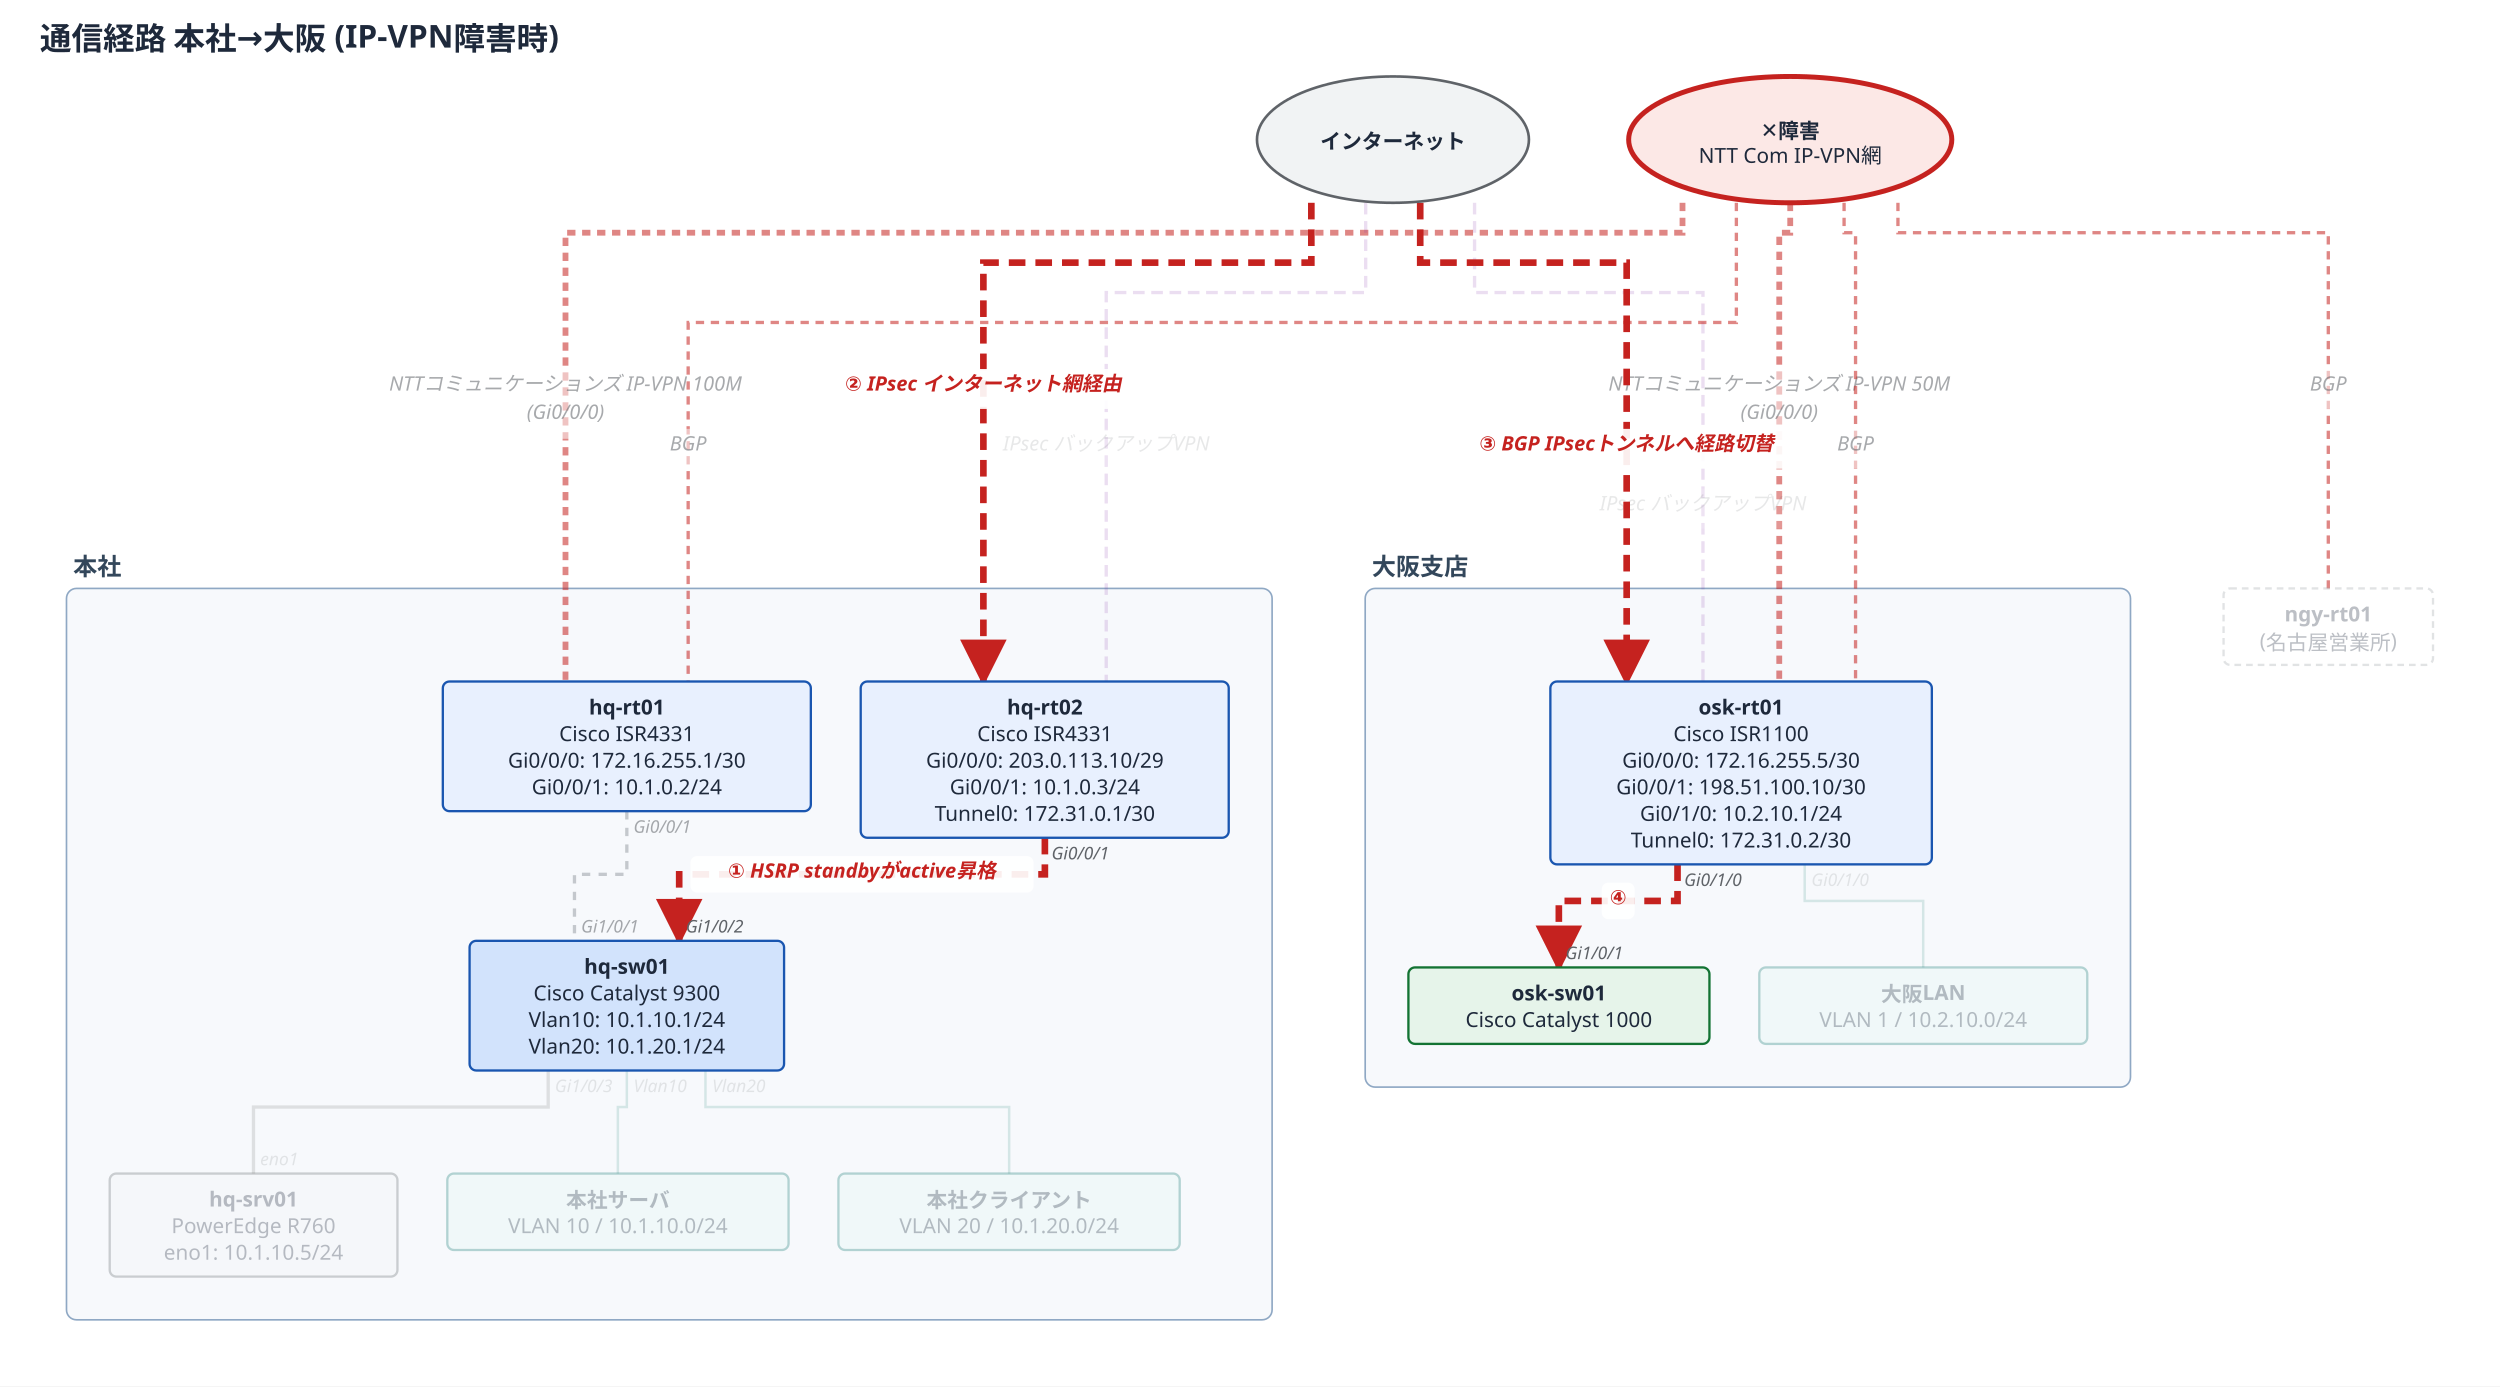
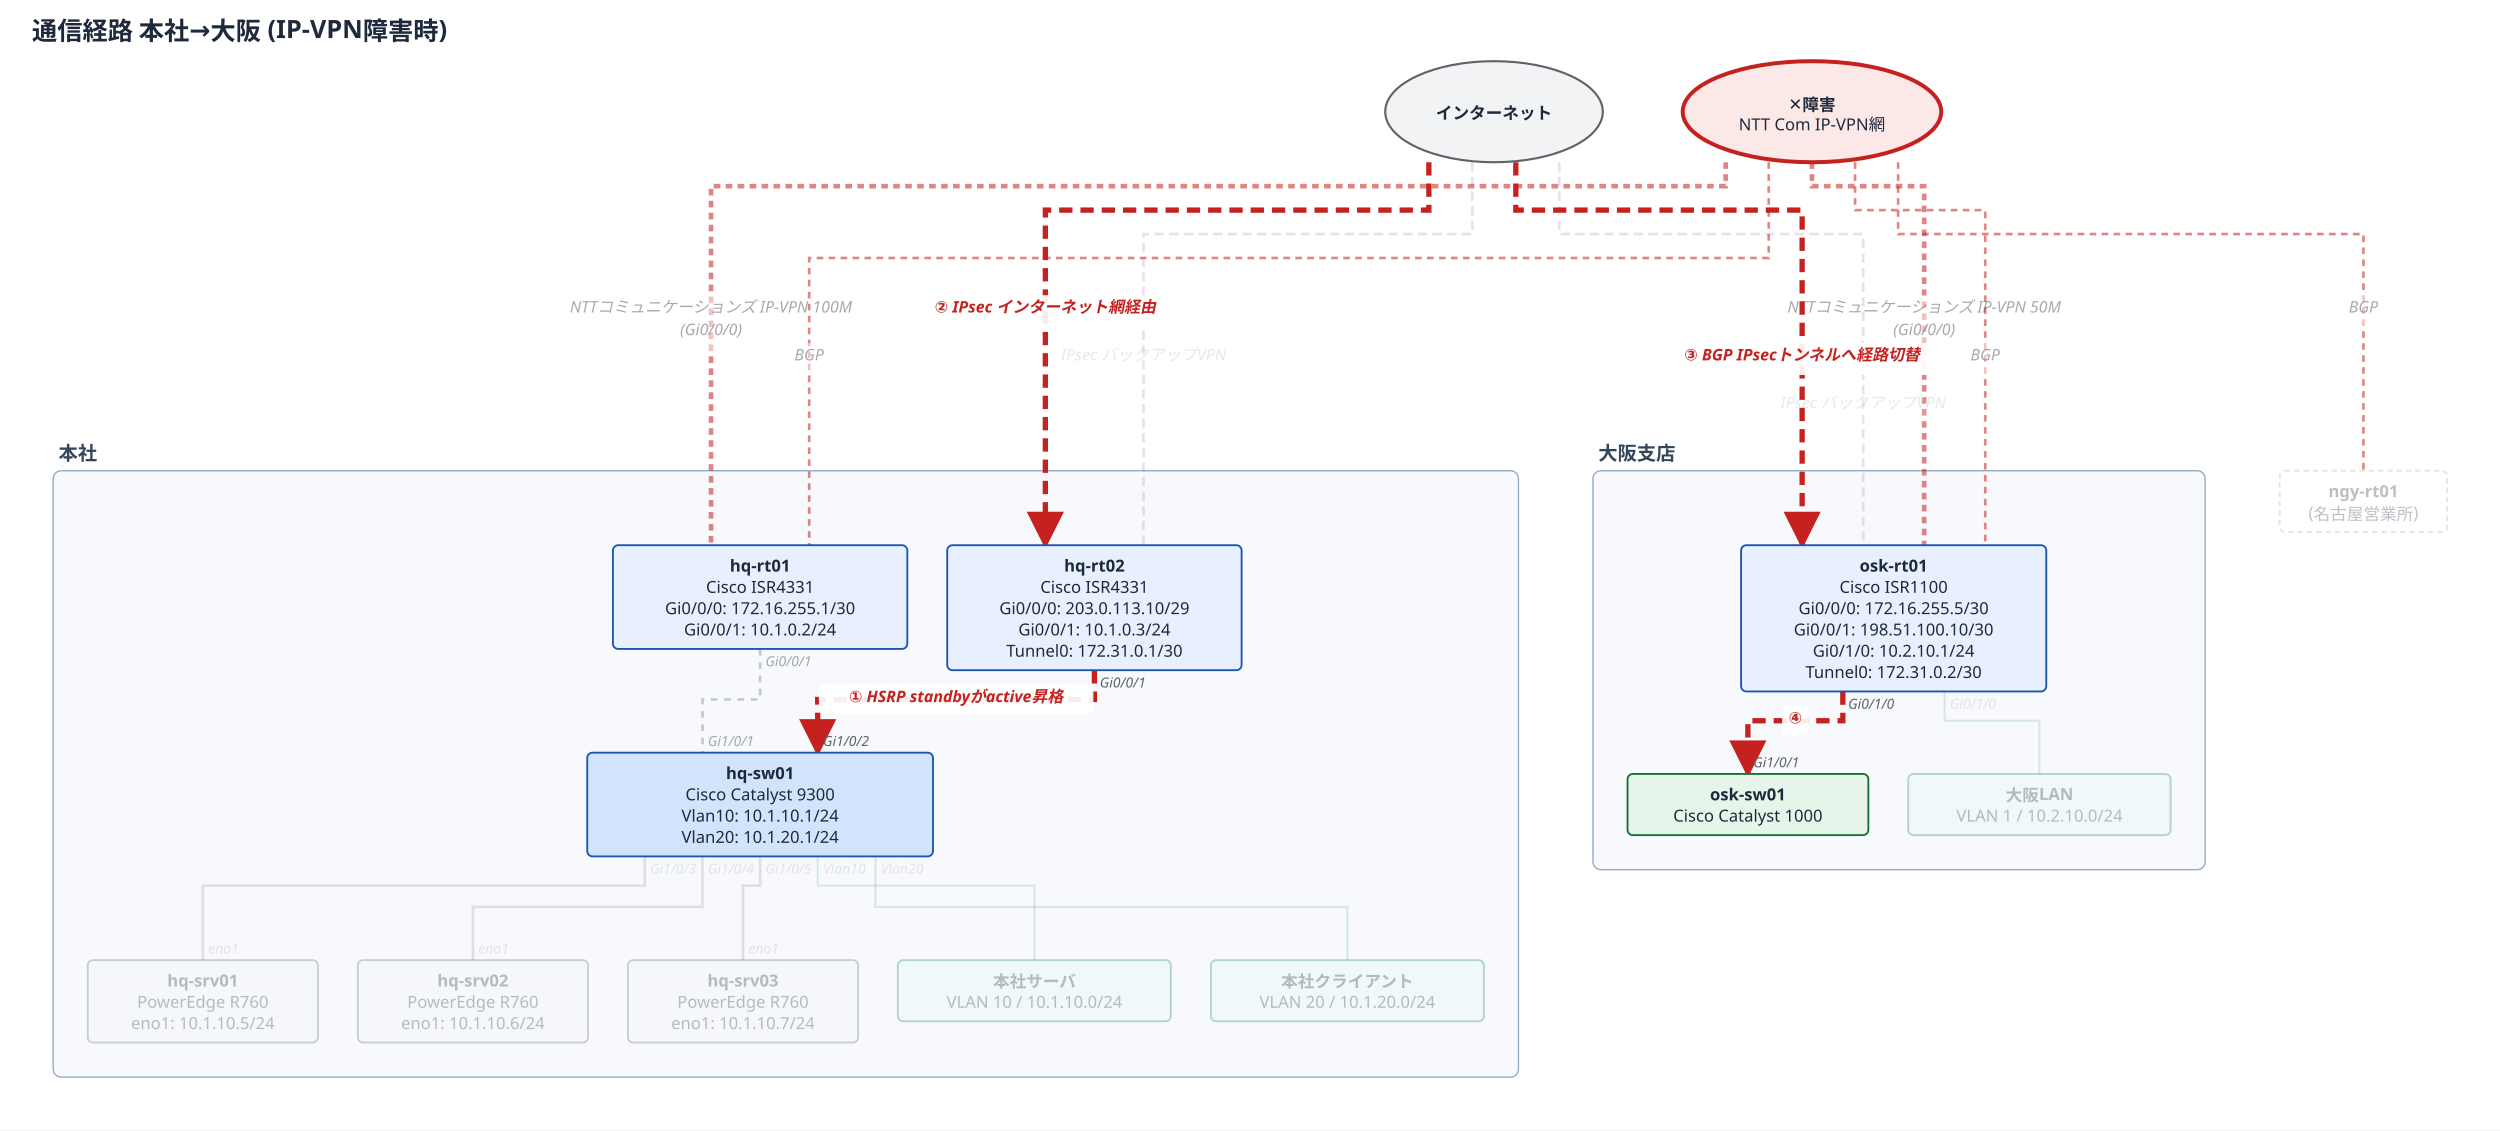
- <svg xmlns="http://www.w3.org/2000/svg" width="1504" height="834" viewBox="0 0 1504 834" font-family="'Segoe UI','Hiragino Sans','Noto Sans JP',Meiryo,sans-serif">
+ <svg xmlns="http://www.w3.org/2000/svg" width="1880" height="850" viewBox="0 0 1880 850" font-family="'Segoe UI','Hiragino Sans','Noto Sans JP',Meiryo,sans-serif">
  <defs>
    <marker id="arrow-c5221f" viewBox="0 0 10 10" refX="9" refY="5" markerWidth="7" markerHeight="7" orient="auto-start-reverse">
      <path d="M 0 0 L 10 5 L 0 10 z" fill="#c5221f" />
    </marker>
  </defs>
  <rect width="100%" height="100%" fill="#ffffff" />
  <text x="24" y="30" font-size="19" font-weight="700" fill="#1e293b">通信経路 本社→大阪 (IP-VPN障害時)</text>
-   <rect x="40.0" y="354.0" width="725.3" height="440.0" rx="6" fill="#f7f9fc" stroke="#8fa8c4" />
+   <rect x="40.0" y="354.0" width="1101.9" height="456.0" rx="6" fill="#f7f9fc" stroke="#8fa8c4" />
  <text x="44.0" y="346.0" font-size="14.5" font-weight="600" fill="#33475b">本社</text>
-   <rect x="821.3" y="354.0" width="460.4" height="300.0" rx="6" fill="#f7f9fc" stroke="#8fa8c4" />
-   <text x="825.3" y="346.0" font-size="14.5" font-weight="600" fill="#33475b">大阪支店</text>
-   <polyline points="377.1,488.0 377.1,526.0 345.6,526.0 345.6,566.0" fill="none" stroke="#9aa0a6" stroke-width="2.0" opacity="0.55" stroke-dasharray="5 5" />
-   <text x="381.1" y="501.0" font-size="10.5" font-style="italic" fill="#5f6368" opacity="0.55">Gi0/0/1</text>
-   <text x="349.6" y="561.0" font-size="10.5" font-style="italic" fill="#5f6368" opacity="0.55">Gi1/0/1</text>
-   <polyline points="329.8,644.0 329.8,666.0 152.5,666.0 152.5,706.0" fill="none" stroke="#4a4a4a" stroke-width="2.0" opacity="0.15" />
-   <text x="333.8" y="657.0" font-size="10.5" font-style="italic" fill="#5f6368" opacity="0.15">Gi1/0/3</text>
-   <text x="156.5" y="701.0" font-size="10.5" font-style="italic" fill="#5f6368" opacity="0.15">eno1</text>
-   <polyline points="377.1,644.0 377.1,666.0 371.7,666.0 371.7,706.0" fill="none" stroke="#0f766e" stroke-width="1.5" opacity="0.15" />
-   <text x="381.1" y="657.0" font-size="10.5" font-style="italic" fill="#5f6368" opacity="0.15">Vlan10</text>
-   <polyline points="424.4,644.0 424.4,666.0 607.1,666.0 607.1,706.0" fill="none" stroke="#0f766e" stroke-width="1.5" opacity="0.15" />
-   <text x="428.4" y="657.0" font-size="10.5" font-style="italic" fill="#5f6368" opacity="0.15">Vlan20</text>
-   <polyline points="1085.7,520.0 1085.7,542.0 1157.0,542.0 1157.0,582.0" fill="none" stroke="#0f766e" stroke-width="1.5" opacity="0.15" />
-   <text x="1089.7" y="533.0" font-size="10.5" font-style="italic" fill="#5f6368" opacity="0.15">Gi0/1/0</text>
-   <polyline points="1012.2,122.0 1012.2,140.0 340.2,140.0 340.2,410.0" fill="none" stroke="#c5221f" stroke-width="3.5" opacity="0.55" stroke-dasharray="5 4" />
-   <rect x="210.5" y="222.0" width="259.5" height="42.0" rx="4" fill="#ffffff" fill-opacity="0.92" opacity="0.55" />
-   <text x="340.2" y="235.0" text-anchor="middle" font-size="12" font-style="italic" font-weight="400" fill="#5f6368" opacity="0.55">NTTコミュニケーションズ IP-VPN 100M</text>
-   <text x="340.2" y="252.0" text-anchor="middle" font-size="12" font-style="italic" font-weight="400" fill="#5f6368" opacity="0.55">(Gi0/0/0)</text>
-   <polyline points="1077.0,122.0 1077.0,140.0 1070.4,140.0 1070.4,410.0" fill="none" stroke="#c5221f" stroke-width="3.5" opacity="0.55" stroke-dasharray="5 4" />
-   <rect x="944.5" y="222.0" width="251.8" height="42.0" rx="4" fill="#ffffff" fill-opacity="0.92" opacity="0.55" />
-   <text x="1070.4" y="235.0" text-anchor="middle" font-size="12" font-style="italic" font-weight="400" fill="#5f6368" opacity="0.55">NTTコミュニケーションズ IP-VPN 50M</text>
-   <text x="1070.4" y="252.0" text-anchor="middle" font-size="12" font-style="italic" font-weight="400" fill="#5f6368" opacity="0.55">(Gi0/0/0)</text>
-   <polyline points="821.6,122.0 821.6,176.0 665.5,176.0 665.5,410.0" fill="none" stroke="#7b1fa2" stroke-width="2.0" opacity="0.15" stroke-dasharray="7 4" />
-   <rect x="585.2" y="258.0" width="160.5" height="24.0" rx="4" fill="#ffffff" fill-opacity="0.92" opacity="0.15" />
-   <text x="665.5" y="271.0" text-anchor="middle" font-size="12" font-style="italic" font-weight="400" fill="#5f6368" opacity="0.15">IPsec バックアップVPN</text>
-   <polyline points="887.1,122.0 887.1,176.0 1024.5,176.0 1024.5,410.0" fill="none" stroke="#7b1fa2" stroke-width="2.0" opacity="0.15" stroke-dasharray="7 4" />
-   <rect x="944.2" y="294.0" width="160.5" height="24.0" rx="4" fill="#ffffff" fill-opacity="0.92" opacity="0.15" />
-   <text x="1024.5" y="307.0" text-anchor="middle" font-size="12" font-style="italic" font-weight="400" fill="#5f6368" opacity="0.15">IPsec バックアップVPN</text>
-   <polyline points="1044.6,122.0 1044.6,194.0 414.0,194.0 414.0,410.0" fill="none" stroke="#c5221f" stroke-width="2.0" opacity="0.55" stroke-dasharray="5 4" />
-   <rect x="396.4" y="258.0" width="35.2" height="24.0" rx="4" fill="#ffffff" fill-opacity="0.92" opacity="0.55" />
-   <text x="414.0" y="271.0" text-anchor="middle" font-size="12" font-style="italic" font-weight="400" fill="#5f6368" opacity="0.55">BGP</text>
-   <polyline points="1109.4,122.0 1109.4,140.0 1116.3,140.0 1116.3,410.0" fill="none" stroke="#c5221f" stroke-width="2.0" opacity="0.55" stroke-dasharray="5 4" />
-   <rect x="1098.7" y="258.0" width="35.2" height="24.0" rx="4" fill="#ffffff" fill-opacity="0.92" opacity="0.55" />
-   <text x="1116.3" y="271.0" text-anchor="middle" font-size="12" font-style="italic" font-weight="400" fill="#5f6368" opacity="0.55">BGP</text>
-   <polyline points="1141.8,122.0 1141.8,140.0 1400.7,140.0 1400.7,354.0" fill="none" stroke="#c5221f" stroke-width="2.0" opacity="0.55" stroke-dasharray="5 4" />
-   <rect x="1383.1" y="222.0" width="35.2" height="24.0" rx="4" fill="#ffffff" fill-opacity="0.92" opacity="0.55" />
-   <text x="1400.7" y="235.0" text-anchor="middle" font-size="12" font-style="italic" font-weight="400" fill="#5f6368" opacity="0.55">BGP</text>
-   <polyline points="628.6,504.0 628.6,526.0 408.6,526.0 408.6,566.0" fill="none" stroke="#c5221f" stroke-width="4.0" opacity="1.0" stroke-dasharray="10 6" marker-end="url(#arrow-c5221f)">
+   <rect x="1197.9" y="354.0" width="460.4" height="300.0" rx="6" fill="#f7f9fc" stroke="#8fa8c4" />
+   <text x="1201.9" y="346.0" font-size="14.5" font-weight="600" fill="#33475b">大阪支店</text>
+   <polyline points="571.6,488.0 571.6,526.0 528.3,526.0 528.3,566.0" fill="none" stroke="#9aa0a6" stroke-width="2.0" opacity="0.55" stroke-dasharray="5 5" />
+   <text x="575.6" y="501.0" font-size="10.5" font-style="italic" fill="#5f6368" opacity="0.55">Gi0/0/1</text>
+   <text x="532.3" y="561.0" font-size="10.5" font-style="italic" fill="#5f6368" opacity="0.55">Gi1/0/1</text>
+   <polyline points="484.9,644.0 484.9,666.0 152.5,666.0 152.5,722.0" fill="none" stroke="#4a4a4a" stroke-width="2.0" opacity="0.15" />
+   <text x="488.9" y="657.0" font-size="10.5" font-style="italic" fill="#5f6368" opacity="0.15">Gi1/0/3</text>
+   <text x="156.5" y="717.0" font-size="10.5" font-style="italic" fill="#5f6368" opacity="0.15">eno1</text>
+   <polyline points="528.3,644.0 528.3,682.0 355.6,682.0 355.6,722.0" fill="none" stroke="#4a4a4a" stroke-width="2.0" opacity="0.15" />
+   <text x="532.3" y="657.0" font-size="10.5" font-style="italic" fill="#5f6368" opacity="0.15">Gi1/0/4</text>
+   <text x="359.6" y="717.0" font-size="10.5" font-style="italic" fill="#5f6368" opacity="0.15">eno1</text>
+   <polyline points="571.6,644.0 571.6,666.0 558.7,666.0 558.7,722.0" fill="none" stroke="#4a4a4a" stroke-width="2.0" opacity="0.15" />
+   <text x="575.6" y="657.0" font-size="10.5" font-style="italic" fill="#5f6368" opacity="0.15">Gi1/0/5</text>
+   <text x="562.7" y="717.0" font-size="10.5" font-style="italic" fill="#5f6368" opacity="0.15">eno1</text>
+   <polyline points="614.9,644.0 614.9,666.0 777.9,666.0 777.9,722.0" fill="none" stroke="#0f766e" stroke-width="1.5" opacity="0.15" />
+   <text x="618.9" y="657.0" font-size="10.5" font-style="italic" fill="#5f6368" opacity="0.15">Vlan10</text>
+   <polyline points="658.3,644.0 658.3,682.0 1013.2,682.0 1013.2,722.0" fill="none" stroke="#0f766e" stroke-width="1.5" opacity="0.15" />
+   <text x="662.3" y="657.0" font-size="10.5" font-style="italic" fill="#5f6368" opacity="0.15">Vlan20</text>
+   <polyline points="1462.3,520.0 1462.3,542.0 1533.6,542.0 1533.6,582.0" fill="none" stroke="#0f766e" stroke-width="1.5" opacity="0.15" />
+   <text x="1466.3" y="533.0" font-size="10.5" font-style="italic" fill="#5f6368" opacity="0.15">Gi0/1/0</text>
+   <polyline points="1297.7,122.0 1297.7,140.0 534.7,140.0 534.7,410.0" fill="none" stroke="#c5221f" stroke-width="3.5" opacity="0.55" stroke-dasharray="5 4" />
+   <rect x="404.9" y="222.0" width="259.5" height="42.0" rx="4" fill="#ffffff" fill-opacity="0.92" opacity="0.55" />
+   <text x="534.7" y="235.0" text-anchor="middle" font-size="12" font-style="italic" font-weight="400" fill="#5f6368" opacity="0.55">NTTコミュニケーションズ IP-VPN 100M</text>
+   <text x="534.7" y="252.0" text-anchor="middle" font-size="12" font-style="italic" font-weight="400" fill="#5f6368" opacity="0.55">(Gi0/0/0)</text>
+   <polyline points="1362.6,122.0 1362.6,140.0 1447.0,140.0 1447.0,410.0" fill="none" stroke="#c5221f" stroke-width="3.5" opacity="0.55" stroke-dasharray="5 4" />
+   <rect x="1321.1" y="222.0" width="251.8" height="42.0" rx="4" fill="#ffffff" fill-opacity="0.92" opacity="0.55" />
+   <text x="1447.0" y="235.0" text-anchor="middle" font-size="12" font-style="italic" font-weight="400" fill="#5f6368" opacity="0.55">NTTコミュニケーションズ IP-VPN 50M</text>
+   <text x="1447.0" y="252.0" text-anchor="middle" font-size="12" font-style="italic" font-weight="400" fill="#5f6368" opacity="0.55">(Gi0/0/0)</text>
+   <polyline points="1107.2,122.0 1107.2,176.0 859.9,176.0 859.9,410.0" fill="none" stroke="#7b1fa2" stroke-width="2.0" opacity="0.15" stroke-dasharray="7 4" />
+   <rect x="779.7" y="258.0" width="160.5" height="24.0" rx="4" fill="#ffffff" fill-opacity="0.92" opacity="0.15" />
+   <text x="859.9" y="271.0" text-anchor="middle" font-size="12" font-style="italic" font-weight="400" fill="#5f6368" opacity="0.15">IPsec バックアップVPN</text>
+   <polyline points="1172.6,122.0 1172.6,176.0 1401.1,176.0 1401.1,410.0" fill="none" stroke="#7b1fa2" stroke-width="2.0" opacity="0.15" stroke-dasharray="7 4" />
+   <rect x="1320.8" y="294.0" width="160.5" height="24.0" rx="4" fill="#ffffff" fill-opacity="0.92" opacity="0.15" />
+   <text x="1401.1" y="307.0" text-anchor="middle" font-size="12" font-style="italic" font-weight="400" fill="#5f6368" opacity="0.15">IPsec バックアップVPN</text>
+   <polyline points="1330.1,122.0 1330.1,194.0 608.5,194.0 608.5,410.0" fill="none" stroke="#c5221f" stroke-width="2.0" opacity="0.55" stroke-dasharray="5 4" />
+   <rect x="590.9" y="258.0" width="35.2" height="24.0" rx="4" fill="#ffffff" fill-opacity="0.92" opacity="0.55" />
+   <text x="608.5" y="271.0" text-anchor="middle" font-size="12" font-style="italic" font-weight="400" fill="#5f6368" opacity="0.55">BGP</text>
+   <polyline points="1395.0,122.0 1395.0,158.0 1492.9,158.0 1492.9,410.0" fill="none" stroke="#c5221f" stroke-width="2.0" opacity="0.55" stroke-dasharray="5 4" />
+   <rect x="1475.3" y="258.0" width="35.2" height="24.0" rx="4" fill="#ffffff" fill-opacity="0.92" opacity="0.55" />
+   <text x="1492.9" y="271.0" text-anchor="middle" font-size="12" font-style="italic" font-weight="400" fill="#5f6368" opacity="0.55">BGP</text>
+   <polyline points="1427.4,122.0 1427.4,176.0 1777.3,176.0 1777.3,354.0" fill="none" stroke="#c5221f" stroke-width="2.0" opacity="0.55" stroke-dasharray="5 4" />
+   <rect x="1759.7" y="222.0" width="35.2" height="24.0" rx="4" fill="#ffffff" fill-opacity="0.92" opacity="0.55" />
+   <text x="1777.3" y="235.0" text-anchor="middle" font-size="12" font-style="italic" font-weight="400" fill="#5f6368" opacity="0.55">BGP</text>
+   <polyline points="823.0,504.0 823.0,526.0 614.9,526.0 614.9,566.0" fill="none" stroke="#c5221f" stroke-width="4.0" opacity="1.0" stroke-dasharray="10 6" marker-end="url(#arrow-c5221f)">
    <animate attributeName="stroke-dashoffset" from="32" to="0" dur="1.2s" repeatCount="indefinite" />
  </polyline>
-   <text x="632.6" y="517.0" font-size="10.5" font-style="italic" fill="#5f6368" opacity="1.0">Gi0/0/1</text>
-   <text x="412.6" y="561.0" font-size="10.5" font-style="italic" fill="#5f6368" opacity="1.0">Gi1/0/2</text>
-   <rect x="415.4" y="515.0" width="206.4" height="22.0" rx="4" fill="#ffffff" fill-opacity="0.92" opacity="1.0" />
-   <text x="518.6" y="528.0" text-anchor="middle" font-size="12" font-style="italic" font-weight="600" fill="#c5221f" opacity="1.0">① HSRP standbyがactive昇格</text>
-   <polyline points="1009.2,520.0 1009.2,542.0 937.8,542.0 937.8,582.0" fill="none" stroke="#c5221f" stroke-width="4.0" opacity="1.0" stroke-dasharray="10 6" marker-end="url(#arrow-c5221f)">
+   <text x="827.0" y="517.0" font-size="10.5" font-style="italic" fill="#5f6368" opacity="1.0">Gi0/0/1</text>
+   <text x="618.9" y="561.0" font-size="10.5" font-style="italic" fill="#5f6368" opacity="1.0">Gi1/0/2</text>
+   <rect x="615.8" y="515.0" width="206.4" height="22.0" rx="4" fill="#ffffff" fill-opacity="0.92" opacity="1.0" />
+   <text x="719.0" y="528.0" text-anchor="middle" font-size="12" font-style="italic" font-weight="600" fill="#c5221f" opacity="1.0">① HSRP standbyがactive昇格</text>
+   <polyline points="1385.8,520.0 1385.8,542.0 1314.4,542.0 1314.4,582.0" fill="none" stroke="#c5221f" stroke-width="4.0" opacity="1.0" stroke-dasharray="10 6" marker-end="url(#arrow-c5221f)">
    <animate attributeName="stroke-dashoffset" from="32" to="0" dur="1.2s" repeatCount="indefinite" />
  </polyline>
-   <text x="1013.2" y="533.0" font-size="10.5" font-style="italic" fill="#5f6368" opacity="1.0">Gi0/1/0</text>
-   <text x="941.8" y="577.0" font-size="10.5" font-style="italic" fill="#5f6368" opacity="1.0">Gi1/0/1</text>
-   <rect x="963.6" y="531.0" width="19.8" height="22.0" rx="4" fill="#ffffff" fill-opacity="0.92" opacity="1.0" />
-   <text x="973.5" y="544.0" text-anchor="middle" font-size="12" font-style="italic" font-weight="600" fill="#c5221f" opacity="1.0">④</text>
-   <polyline points="788.9,122.0 788.9,158.0 591.6,158.0 591.6,410.0" fill="none" stroke="#c5221f" stroke-width="4.0" opacity="1.0" stroke-dasharray="10 6" marker-end="url(#arrow-c5221f)">
+   <text x="1389.8" y="533.0" font-size="10.5" font-style="italic" fill="#5f6368" opacity="1.0">Gi0/1/0</text>
+   <text x="1318.4" y="577.0" font-size="10.5" font-style="italic" fill="#5f6368" opacity="1.0">Gi1/0/1</text>
+   <rect x="1340.2" y="531.0" width="19.8" height="22.0" rx="4" fill="#ffffff" fill-opacity="0.92" opacity="1.0" />
+   <text x="1350.1" y="544.0" text-anchor="middle" font-size="12" font-style="italic" font-weight="600" fill="#c5221f" opacity="1.0">④</text>
+   <polyline points="1074.5,122.0 1074.5,158.0 786.1,158.0 786.1,410.0" fill="none" stroke="#c5221f" stroke-width="4.0" opacity="1.0" stroke-dasharray="10 6" marker-end="url(#arrow-c5221f)">
    <animate attributeName="stroke-dashoffset" from="32" to="0" dur="1.2s" repeatCount="indefinite" />
  </polyline>
-   <rect x="489.0" y="222.0" width="205.2" height="24.0" rx="4" fill="#ffffff" fill-opacity="0.92" opacity="1.0" />
-   <text x="591.6" y="235.0" text-anchor="middle" font-size="12" font-style="italic" font-weight="600" fill="#c5221f" opacity="1.0">② IPsec インターネット網経由</text>
-   <polyline points="854.4,122.0 854.4,158.0 978.6,158.0 978.6,410.0" fill="none" stroke="#c5221f" stroke-width="4.0" opacity="1.0" stroke-dasharray="10 6" marker-end="url(#arrow-c5221f)">
+   <rect x="683.5" y="222.0" width="205.2" height="24.0" rx="4" fill="#ffffff" fill-opacity="0.92" opacity="1.0" />
+   <text x="786.1" y="235.0" text-anchor="middle" font-size="12" font-style="italic" font-weight="600" fill="#c5221f" opacity="1.0">② IPsec インターネット網経由</text>
+   <polyline points="1139.9,122.0 1139.9,158.0 1355.2,158.0 1355.2,410.0" fill="none" stroke="#c5221f" stroke-width="4.0" opacity="1.0" stroke-dasharray="10 6" marker-end="url(#arrow-c5221f)">
    <animate attributeName="stroke-dashoffset" from="32" to="0" dur="1.2s" repeatCount="indefinite" />
  </polyline>
-   <rect x="870.9" y="258.0" width="215.4" height="24.0" rx="4" fill="#ffffff" fill-opacity="0.92" opacity="1.0" />
-   <text x="978.6" y="271.0" text-anchor="middle" font-size="12" font-style="italic" font-weight="600" fill="#c5221f" opacity="1.0">③ BGP IPsecトンネルへ経路切替</text>
-   <ellipse cx="838.0" cy="84.0" rx="81.8" ry="38.0" fill="#f1f3f4" stroke="#5f6368" stroke-width="1.6" />
-   <text x="838.0" y="84.0" text-anchor="middle" dominant-baseline="central" font-size="12.5" font-weight="600" fill="#1e293b">インターネット</text>
-   <ellipse cx="1077.0" cy="84.0" rx="97.2" ry="38.0" fill="#fce8e6" stroke="#c5221f" stroke-width="3" />
-   <text x="1077.0" y="76.0" text-anchor="middle" dominant-baseline="central" font-size="12.5" font-weight="600" fill="#1e293b">✕障害</text>
-   <text x="1077.0" y="92.0" text-anchor="middle" dominant-baseline="central" font-size="12.5" font-weight="400" fill="#1e293b">NTT Com IP-VPN網</text>
-   <rect x="266.4" y="410.0" width="221.4" height="78.0" rx="4" fill="#e8f0fe" stroke="#1a56b0" stroke-width="1.4" />
-   <text x="377.1" y="425.0" text-anchor="middle" dominant-baseline="central" font-size="12.5" font-weight="600" fill="#1e293b">hq-rt01</text>
-   <text x="377.1" y="441.0" text-anchor="middle" dominant-baseline="central" font-size="12.5" font-weight="400" fill="#1e293b">Cisco ISR4331</text>
-   <text x="377.1" y="457.0" text-anchor="middle" dominant-baseline="central" font-size="12.5" font-weight="400" fill="#1e293b">Gi0/0/0: 172.16.255.1/30</text>
-   <text x="377.1" y="473.0" text-anchor="middle" dominant-baseline="central" font-size="12.5" font-weight="400" fill="#1e293b">Gi0/0/1: 10.1.0.2/24</text>
-   <rect x="282.5" y="566.0" width="189.2" height="78.0" rx="4" fill="#d2e3fc" stroke="#1a56b0" stroke-width="1.4" />
-   <text x="377.1" y="581.0" text-anchor="middle" dominant-baseline="central" font-size="12.5" font-weight="600" fill="#1e293b">hq-sw01</text>
-   <text x="377.1" y="597.0" text-anchor="middle" dominant-baseline="central" font-size="12.5" font-weight="400" fill="#1e293b">Cisco Catalyst 9300</text>
-   <text x="377.1" y="613.0" text-anchor="middle" dominant-baseline="central" font-size="12.5" font-weight="400" fill="#1e293b">Vlan10: 10.1.10.1/24</text>
-   <text x="377.1" y="629.0" text-anchor="middle" dominant-baseline="central" font-size="12.5" font-weight="400" fill="#1e293b">Vlan20: 10.1.20.1/24</text>
-   <rect x="517.8" y="410.0" width="221.4" height="94.0" rx="4" fill="#e8f0fe" stroke="#1a56b0" stroke-width="1.4" />
-   <text x="628.6" y="425.0" text-anchor="middle" dominant-baseline="central" font-size="12.5" font-weight="600" fill="#1e293b">hq-rt02</text>
-   <text x="628.6" y="441.0" text-anchor="middle" dominant-baseline="central" font-size="12.5" font-weight="400" fill="#1e293b">Cisco ISR4331</text>
-   <text x="628.6" y="457.0" text-anchor="middle" dominant-baseline="central" font-size="12.5" font-weight="400" fill="#1e293b">Gi0/0/0: 203.0.113.10/29</text>
-   <text x="628.6" y="473.0" text-anchor="middle" dominant-baseline="central" font-size="12.5" font-weight="400" fill="#1e293b">Gi0/0/1: 10.1.0.3/24</text>
-   <text x="628.6" y="489.0" text-anchor="middle" dominant-baseline="central" font-size="12.5" font-weight="400" fill="#1e293b">Tunnel0: 172.31.0.1/30</text>
-   <rect x="66.0" y="706.0" width="173.1" height="62.0" rx="4" fill="#f1f3f4" stroke="#5f6368" stroke-width="1.4" opacity="0.3" />
-   <text x="152.5" y="721.0" text-anchor="middle" dominant-baseline="central" font-size="12.5" font-weight="600" fill="#1e293b" opacity="0.3">hq-srv01</text>
-   <text x="152.5" y="737.0" text-anchor="middle" dominant-baseline="central" font-size="12.5" font-weight="400" fill="#1e293b" opacity="0.3">PowerEdge R760</text>
-   <text x="152.5" y="753.0" text-anchor="middle" dominant-baseline="central" font-size="12.5" font-weight="400" fill="#1e293b" opacity="0.3">eno1: 10.1.10.5/24</text>
-   <rect x="269.1" y="706.0" width="205.3" height="46.0" rx="4" fill="#e2f5f0" stroke="#0f766e" stroke-width="1.4" opacity="0.3" />
-   <text x="371.7" y="721.0" text-anchor="middle" dominant-baseline="central" font-size="12.5" font-weight="600" fill="#1e293b" opacity="0.3">本社サーバ</text>
-   <text x="371.7" y="737.0" text-anchor="middle" dominant-baseline="central" font-size="12.5" font-weight="400" fill="#1e293b" opacity="0.3">VLAN 10 / 10.1.10.0/24</text>
-   <rect x="504.4" y="706.0" width="205.3" height="46.0" rx="4" fill="#e2f5f0" stroke="#0f766e" stroke-width="1.4" opacity="0.3" />
-   <text x="607.1" y="721.0" text-anchor="middle" dominant-baseline="central" font-size="12.5" font-weight="600" fill="#1e293b" opacity="0.3">本社クライアント</text>
-   <text x="607.1" y="737.0" text-anchor="middle" dominant-baseline="central" font-size="12.5" font-weight="400" fill="#1e293b" opacity="0.3">VLAN 20 / 10.1.20.0/24</text>
-   <rect x="932.7" y="410.0" width="229.5" height="110.0" rx="4" fill="#e8f0fe" stroke="#1a56b0" stroke-width="1.4" />
-   <text x="1047.4" y="425.0" text-anchor="middle" dominant-baseline="central" font-size="12.5" font-weight="600" fill="#1e293b">osk-rt01</text>
-   <text x="1047.4" y="441.0" text-anchor="middle" dominant-baseline="central" font-size="12.5" font-weight="400" fill="#1e293b">Cisco ISR1100</text>
-   <text x="1047.4" y="457.0" text-anchor="middle" dominant-baseline="central" font-size="12.5" font-weight="400" fill="#1e293b">Gi0/0/0: 172.16.255.5/30</text>
-   <text x="1047.4" y="473.0" text-anchor="middle" dominant-baseline="central" font-size="12.5" font-weight="400" fill="#1e293b">Gi0/0/1: 198.51.100.10/30</text>
-   <text x="1047.4" y="489.0" text-anchor="middle" dominant-baseline="central" font-size="12.5" font-weight="400" fill="#1e293b">Gi0/1/0: 10.2.10.1/24</text>
-   <text x="1047.4" y="505.0" text-anchor="middle" dominant-baseline="central" font-size="12.5" font-weight="400" fill="#1e293b">Tunnel0: 172.31.0.2/30</text>
-   <rect x="847.3" y="582.0" width="181.1" height="46.0" rx="4" fill="#e6f4ea" stroke="#137333" stroke-width="1.4" />
-   <text x="937.8" y="597.0" text-anchor="middle" dominant-baseline="central" font-size="12.5" font-weight="600" fill="#1e293b">osk-sw01</text>
-   <text x="937.8" y="613.0" text-anchor="middle" dominant-baseline="central" font-size="12.5" font-weight="400" fill="#1e293b">Cisco Catalyst 1000</text>
-   <rect x="1058.4" y="582.0" width="197.3" height="46.0" rx="4" fill="#e2f5f0" stroke="#0f766e" stroke-width="1.4" opacity="0.3" />
-   <text x="1157.0" y="597.0" text-anchor="middle" dominant-baseline="central" font-size="12.5" font-weight="600" fill="#1e293b" opacity="0.3">大阪LAN</text>
-   <text x="1157.0" y="613.0" text-anchor="middle" dominant-baseline="central" font-size="12.5" font-weight="400" fill="#1e293b" opacity="0.3">VLAN 1 / 10.2.10.0/24</text>
-   <rect x="1337.7" y="354.0" width="126.0" height="46.0" rx="4" fill="#ffffff" stroke="#9aa0a6" stroke-width="1.4" stroke-dasharray="4 3" opacity="0.3" />
-   <text x="1400.7" y="369.0" text-anchor="middle" dominant-baseline="central" font-size="12.5" font-weight="600" fill="#1e293b" opacity="0.3">ngy-rt01</text>
-   <text x="1400.7" y="385.0" text-anchor="middle" dominant-baseline="central" font-size="12.5" font-weight="400" fill="#1e293b" opacity="0.3">(名古屋営業所)</text>
+   <rect x="1247.5" y="258.0" width="215.4" height="24.0" rx="4" fill="#ffffff" fill-opacity="0.92" opacity="1.0" />
+   <text x="1355.2" y="271.0" text-anchor="middle" font-size="12" font-style="italic" font-weight="600" fill="#c5221f" opacity="1.0">③ BGP IPsecトンネルへ経路切替</text>
+   <ellipse cx="1123.5" cy="84.0" rx="81.8" ry="38.0" fill="#f1f3f4" stroke="#5f6368" stroke-width="1.6" />
+   <text x="1123.5" y="84.0" text-anchor="middle" dominant-baseline="central" font-size="12.5" font-weight="600" fill="#1e293b">インターネット</text>
+   <ellipse cx="1362.6" cy="84.0" rx="97.2" ry="38.0" fill="#fce8e6" stroke="#c5221f" stroke-width="3" />
+   <text x="1362.6" y="76.0" text-anchor="middle" dominant-baseline="central" font-size="12.5" font-weight="600" fill="#1e293b">✕障害</text>
+   <text x="1362.6" y="92.0" text-anchor="middle" dominant-baseline="central" font-size="12.5" font-weight="400" fill="#1e293b">NTT Com IP-VPN網</text>
+   <rect x="460.9" y="410.0" width="221.4" height="78.0" rx="4" fill="#e8f0fe" stroke="#1a56b0" stroke-width="1.4" />
+   <text x="571.6" y="425.0" text-anchor="middle" dominant-baseline="central" font-size="12.5" font-weight="600" fill="#1e293b">hq-rt01</text>
+   <text x="571.6" y="441.0" text-anchor="middle" dominant-baseline="central" font-size="12.5" font-weight="400" fill="#1e293b">Cisco ISR4331</text>
+   <text x="571.6" y="457.0" text-anchor="middle" dominant-baseline="central" font-size="12.5" font-weight="400" fill="#1e293b">Gi0/0/0: 172.16.255.1/30</text>
+   <text x="571.6" y="473.0" text-anchor="middle" dominant-baseline="central" font-size="12.5" font-weight="400" fill="#1e293b">Gi0/0/1: 10.1.0.2/24</text>
+   <rect x="441.6" y="566.0" width="260.0" height="78.0" rx="4" fill="#d2e3fc" stroke="#1a56b0" stroke-width="1.4" />
+   <text x="571.6" y="581.0" text-anchor="middle" dominant-baseline="central" font-size="12.5" font-weight="600" fill="#1e293b">hq-sw01</text>
+   <text x="571.6" y="597.0" text-anchor="middle" dominant-baseline="central" font-size="12.5" font-weight="400" fill="#1e293b">Cisco Catalyst 9300</text>
+   <text x="571.6" y="613.0" text-anchor="middle" dominant-baseline="central" font-size="12.5" font-weight="400" fill="#1e293b">Vlan10: 10.1.10.1/24</text>
+   <text x="571.6" y="629.0" text-anchor="middle" dominant-baseline="central" font-size="12.5" font-weight="400" fill="#1e293b">Vlan20: 10.1.20.1/24</text>
+   <rect x="712.3" y="410.0" width="221.4" height="94.0" rx="4" fill="#e8f0fe" stroke="#1a56b0" stroke-width="1.4" />
+   <text x="823.0" y="425.0" text-anchor="middle" dominant-baseline="central" font-size="12.5" font-weight="600" fill="#1e293b">hq-rt02</text>
+   <text x="823.0" y="441.0" text-anchor="middle" dominant-baseline="central" font-size="12.5" font-weight="400" fill="#1e293b">Cisco ISR4331</text>
+   <text x="823.0" y="457.0" text-anchor="middle" dominant-baseline="central" font-size="12.5" font-weight="400" fill="#1e293b">Gi0/0/0: 203.0.113.10/29</text>
+   <text x="823.0" y="473.0" text-anchor="middle" dominant-baseline="central" font-size="12.5" font-weight="400" fill="#1e293b">Gi0/0/1: 10.1.0.3/24</text>
+   <text x="823.0" y="489.0" text-anchor="middle" dominant-baseline="central" font-size="12.5" font-weight="400" fill="#1e293b">Tunnel0: 172.31.0.1/30</text>
+   <rect x="66.0" y="722.0" width="173.1" height="62.0" rx="4" fill="#f1f3f4" stroke="#5f6368" stroke-width="1.4" opacity="0.3" />
+   <text x="152.5" y="737.0" text-anchor="middle" dominant-baseline="central" font-size="12.5" font-weight="600" fill="#1e293b" opacity="0.3">hq-srv01</text>
+   <text x="152.5" y="753.0" text-anchor="middle" dominant-baseline="central" font-size="12.5" font-weight="400" fill="#1e293b" opacity="0.3">PowerEdge R760</text>
+   <text x="152.5" y="769.0" text-anchor="middle" dominant-baseline="central" font-size="12.5" font-weight="400" fill="#1e293b" opacity="0.3">eno1: 10.1.10.5/24</text>
+   <rect x="269.1" y="722.0" width="173.1" height="62.0" rx="4" fill="#f1f3f4" stroke="#5f6368" stroke-width="1.4" opacity="0.3" />
+   <text x="355.6" y="737.0" text-anchor="middle" dominant-baseline="central" font-size="12.5" font-weight="600" fill="#1e293b" opacity="0.3">hq-srv02</text>
+   <text x="355.6" y="753.0" text-anchor="middle" dominant-baseline="central" font-size="12.5" font-weight="400" fill="#1e293b" opacity="0.3">PowerEdge R760</text>
+   <text x="355.6" y="769.0" text-anchor="middle" dominant-baseline="central" font-size="12.5" font-weight="400" fill="#1e293b" opacity="0.3">eno1: 10.1.10.6/24</text>
+   <rect x="472.2" y="722.0" width="173.1" height="62.0" rx="4" fill="#f1f3f4" stroke="#5f6368" stroke-width="1.4" opacity="0.3" />
+   <text x="558.7" y="737.0" text-anchor="middle" dominant-baseline="central" font-size="12.5" font-weight="600" fill="#1e293b" opacity="0.3">hq-srv03</text>
+   <text x="558.7" y="753.0" text-anchor="middle" dominant-baseline="central" font-size="12.5" font-weight="400" fill="#1e293b" opacity="0.3">PowerEdge R760</text>
+   <text x="558.7" y="769.0" text-anchor="middle" dominant-baseline="central" font-size="12.5" font-weight="400" fill="#1e293b" opacity="0.3">eno1: 10.1.10.7/24</text>
+   <rect x="675.2" y="722.0" width="205.3" height="46.0" rx="4" fill="#e2f5f0" stroke="#0f766e" stroke-width="1.4" opacity="0.3" />
+   <text x="777.9" y="737.0" text-anchor="middle" dominant-baseline="central" font-size="12.5" font-weight="600" fill="#1e293b" opacity="0.3">本社サーバ</text>
+   <text x="777.9" y="753.0" text-anchor="middle" dominant-baseline="central" font-size="12.5" font-weight="400" fill="#1e293b" opacity="0.3">VLAN 10 / 10.1.10.0/24</text>
+   <rect x="910.6" y="722.0" width="205.3" height="46.0" rx="4" fill="#e2f5f0" stroke="#0f766e" stroke-width="1.4" opacity="0.3" />
+   <text x="1013.2" y="737.0" text-anchor="middle" dominant-baseline="central" font-size="12.5" font-weight="600" fill="#1e293b" opacity="0.3">本社クライアント</text>
+   <text x="1013.2" y="753.0" text-anchor="middle" dominant-baseline="central" font-size="12.5" font-weight="400" fill="#1e293b" opacity="0.3">VLAN 20 / 10.1.20.0/24</text>
+   <rect x="1309.3" y="410.0" width="229.5" height="110.0" rx="4" fill="#e8f0fe" stroke="#1a56b0" stroke-width="1.4" />
+   <text x="1424.0" y="425.0" text-anchor="middle" dominant-baseline="central" font-size="12.5" font-weight="600" fill="#1e293b">osk-rt01</text>
+   <text x="1424.0" y="441.0" text-anchor="middle" dominant-baseline="central" font-size="12.5" font-weight="400" fill="#1e293b">Cisco ISR1100</text>
+   <text x="1424.0" y="457.0" text-anchor="middle" dominant-baseline="central" font-size="12.5" font-weight="400" fill="#1e293b">Gi0/0/0: 172.16.255.5/30</text>
+   <text x="1424.0" y="473.0" text-anchor="middle" dominant-baseline="central" font-size="12.5" font-weight="400" fill="#1e293b">Gi0/0/1: 198.51.100.10/30</text>
+   <text x="1424.0" y="489.0" text-anchor="middle" dominant-baseline="central" font-size="12.5" font-weight="400" fill="#1e293b">Gi0/1/0: 10.2.10.1/24</text>
+   <text x="1424.0" y="505.0" text-anchor="middle" dominant-baseline="central" font-size="12.5" font-weight="400" fill="#1e293b">Tunnel0: 172.31.0.2/30</text>
+   <rect x="1223.9" y="582.0" width="181.1" height="46.0" rx="4" fill="#e6f4ea" stroke="#137333" stroke-width="1.4" />
+   <text x="1314.4" y="597.0" text-anchor="middle" dominant-baseline="central" font-size="12.5" font-weight="600" fill="#1e293b">osk-sw01</text>
+   <text x="1314.4" y="613.0" text-anchor="middle" dominant-baseline="central" font-size="12.5" font-weight="400" fill="#1e293b">Cisco Catalyst 1000</text>
+   <rect x="1435.0" y="582.0" width="197.3" height="46.0" rx="4" fill="#e2f5f0" stroke="#0f766e" stroke-width="1.4" opacity="0.3" />
+   <text x="1533.7" y="597.0" text-anchor="middle" dominant-baseline="central" font-size="12.5" font-weight="600" fill="#1e293b" opacity="0.3">大阪LAN</text>
+   <text x="1533.7" y="613.0" text-anchor="middle" dominant-baseline="central" font-size="12.5" font-weight="400" fill="#1e293b" opacity="0.3">VLAN 1 / 10.2.10.0/24</text>
+   <rect x="1714.3" y="354.0" width="126.0" height="46.0" rx="4" fill="#ffffff" stroke="#9aa0a6" stroke-width="1.4" stroke-dasharray="4 3" opacity="0.3" />
+   <text x="1777.3" y="369.0" text-anchor="middle" dominant-baseline="central" font-size="12.5" font-weight="600" fill="#1e293b" opacity="0.3">ngy-rt01</text>
+   <text x="1777.3" y="385.0" text-anchor="middle" dominant-baseline="central" font-size="12.5" font-weight="400" fill="#1e293b" opacity="0.3">(名古屋営業所)</text>
</svg>
